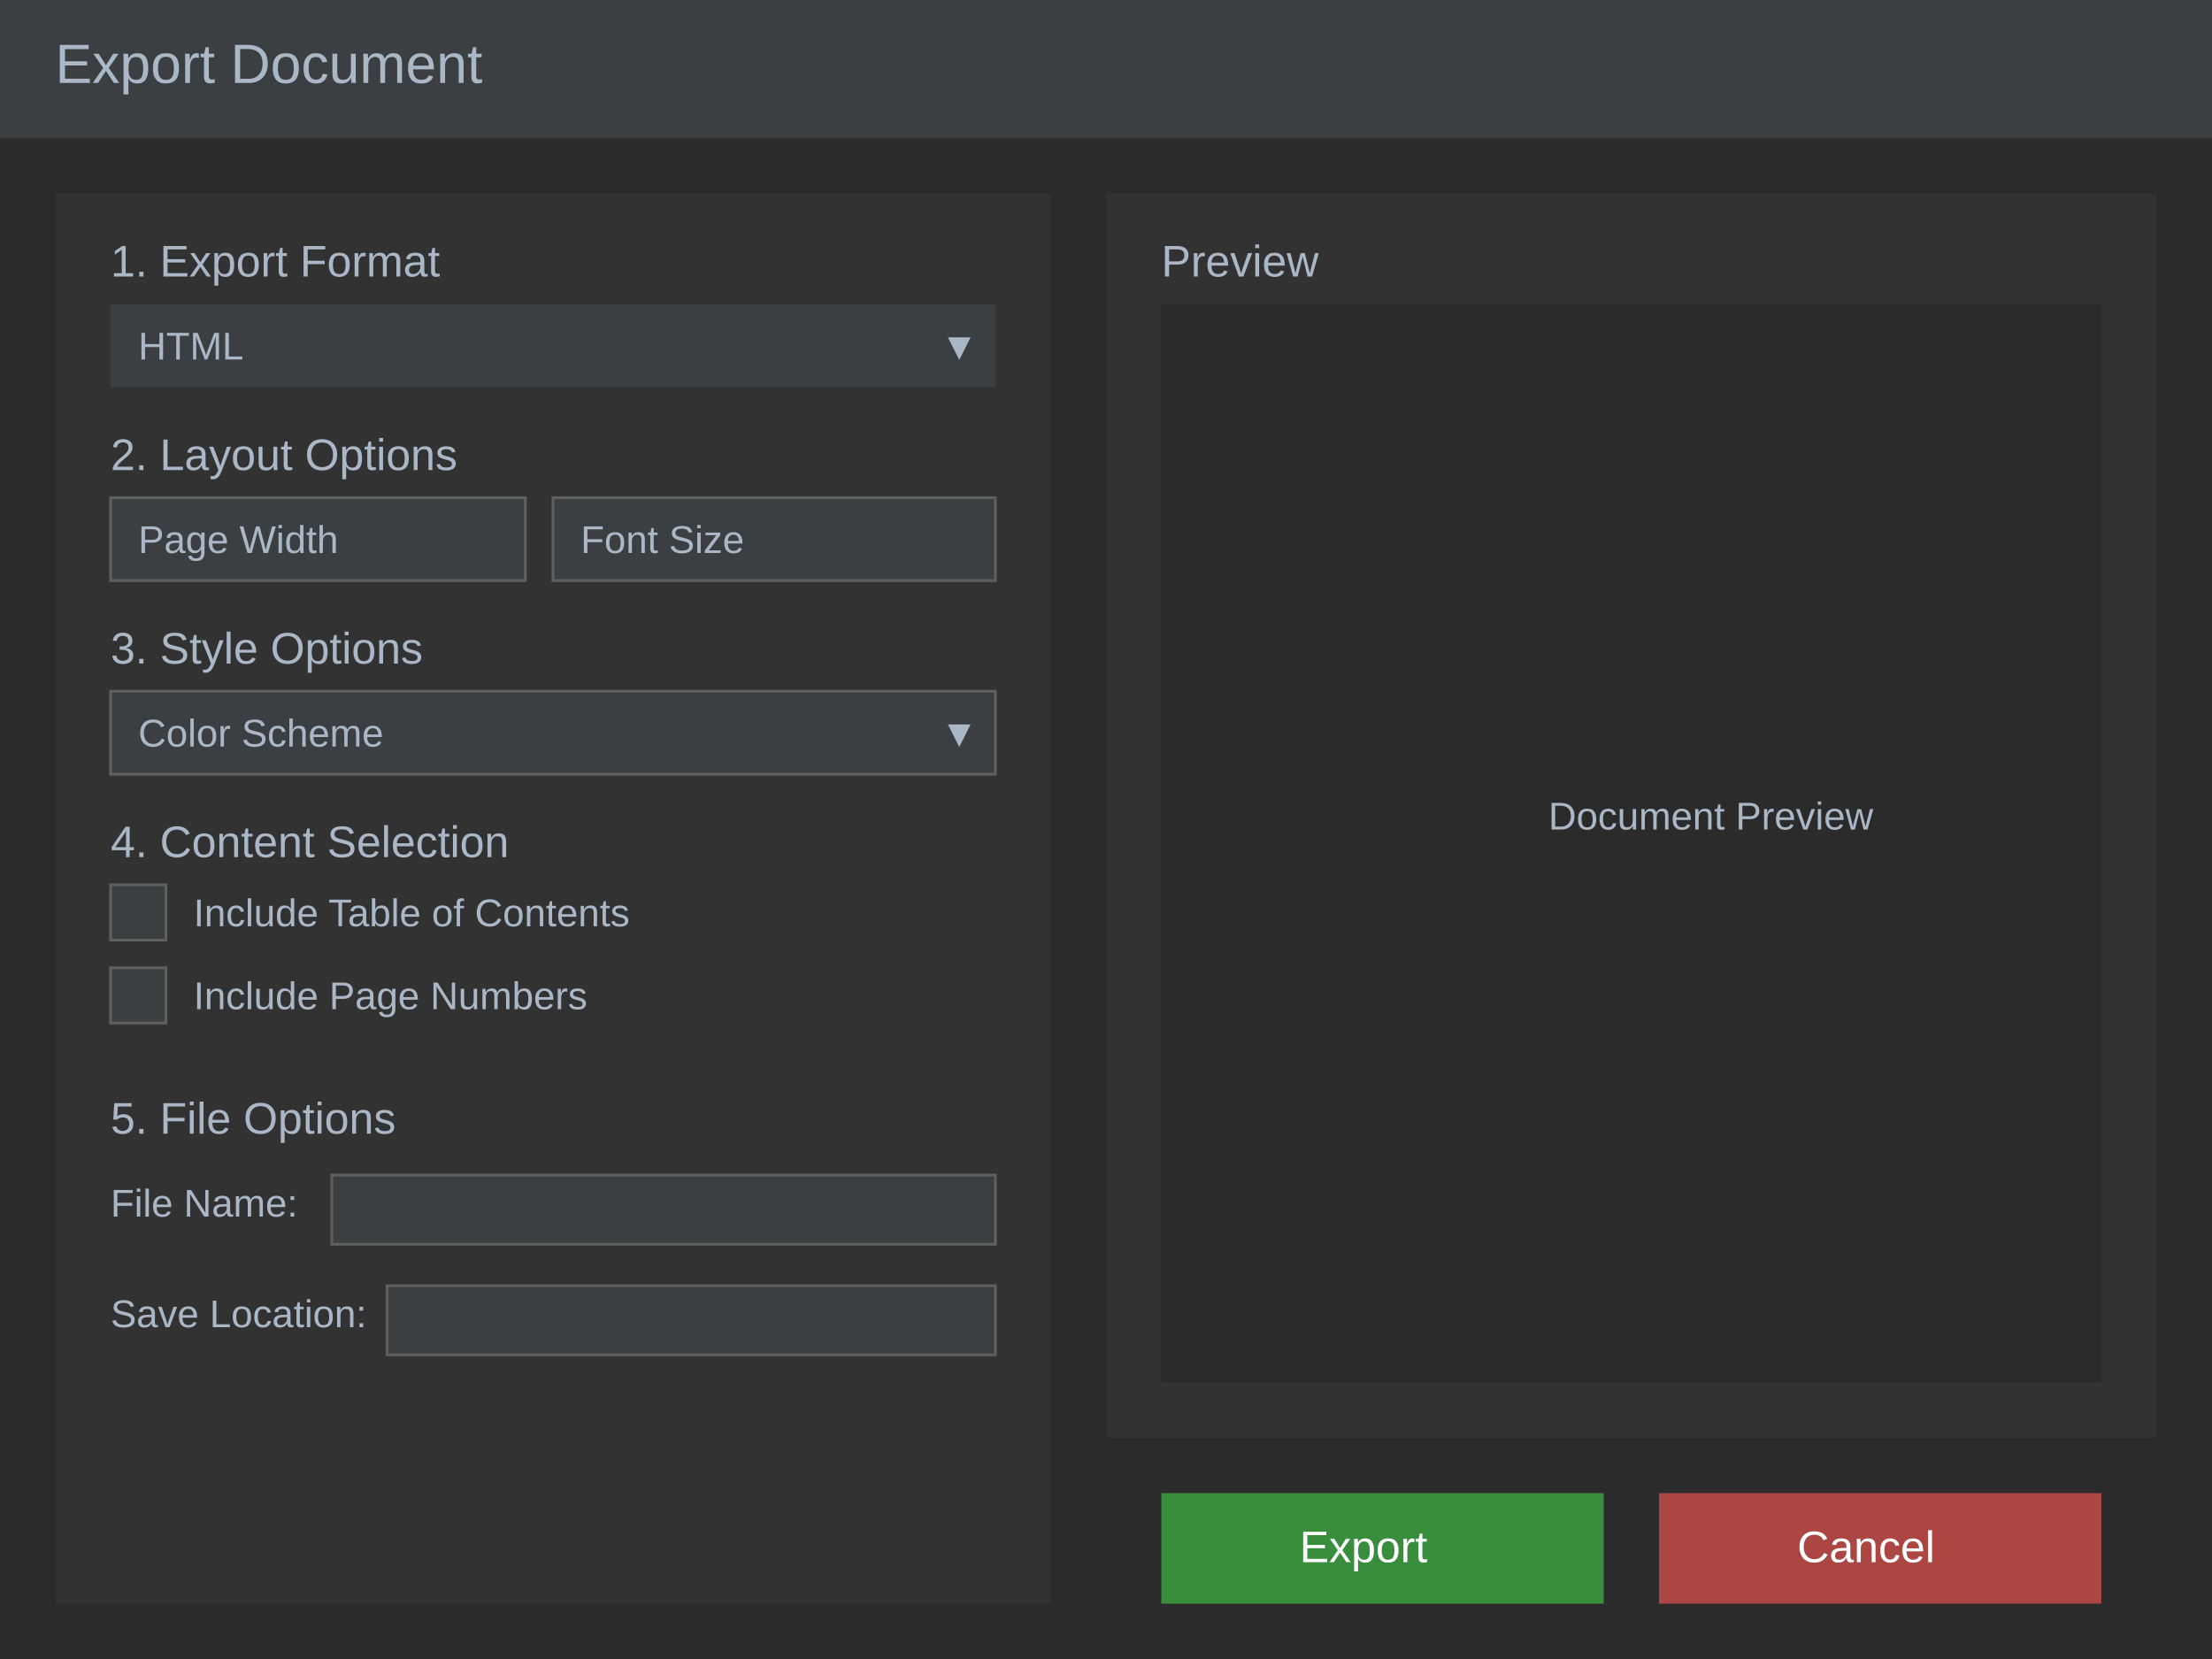
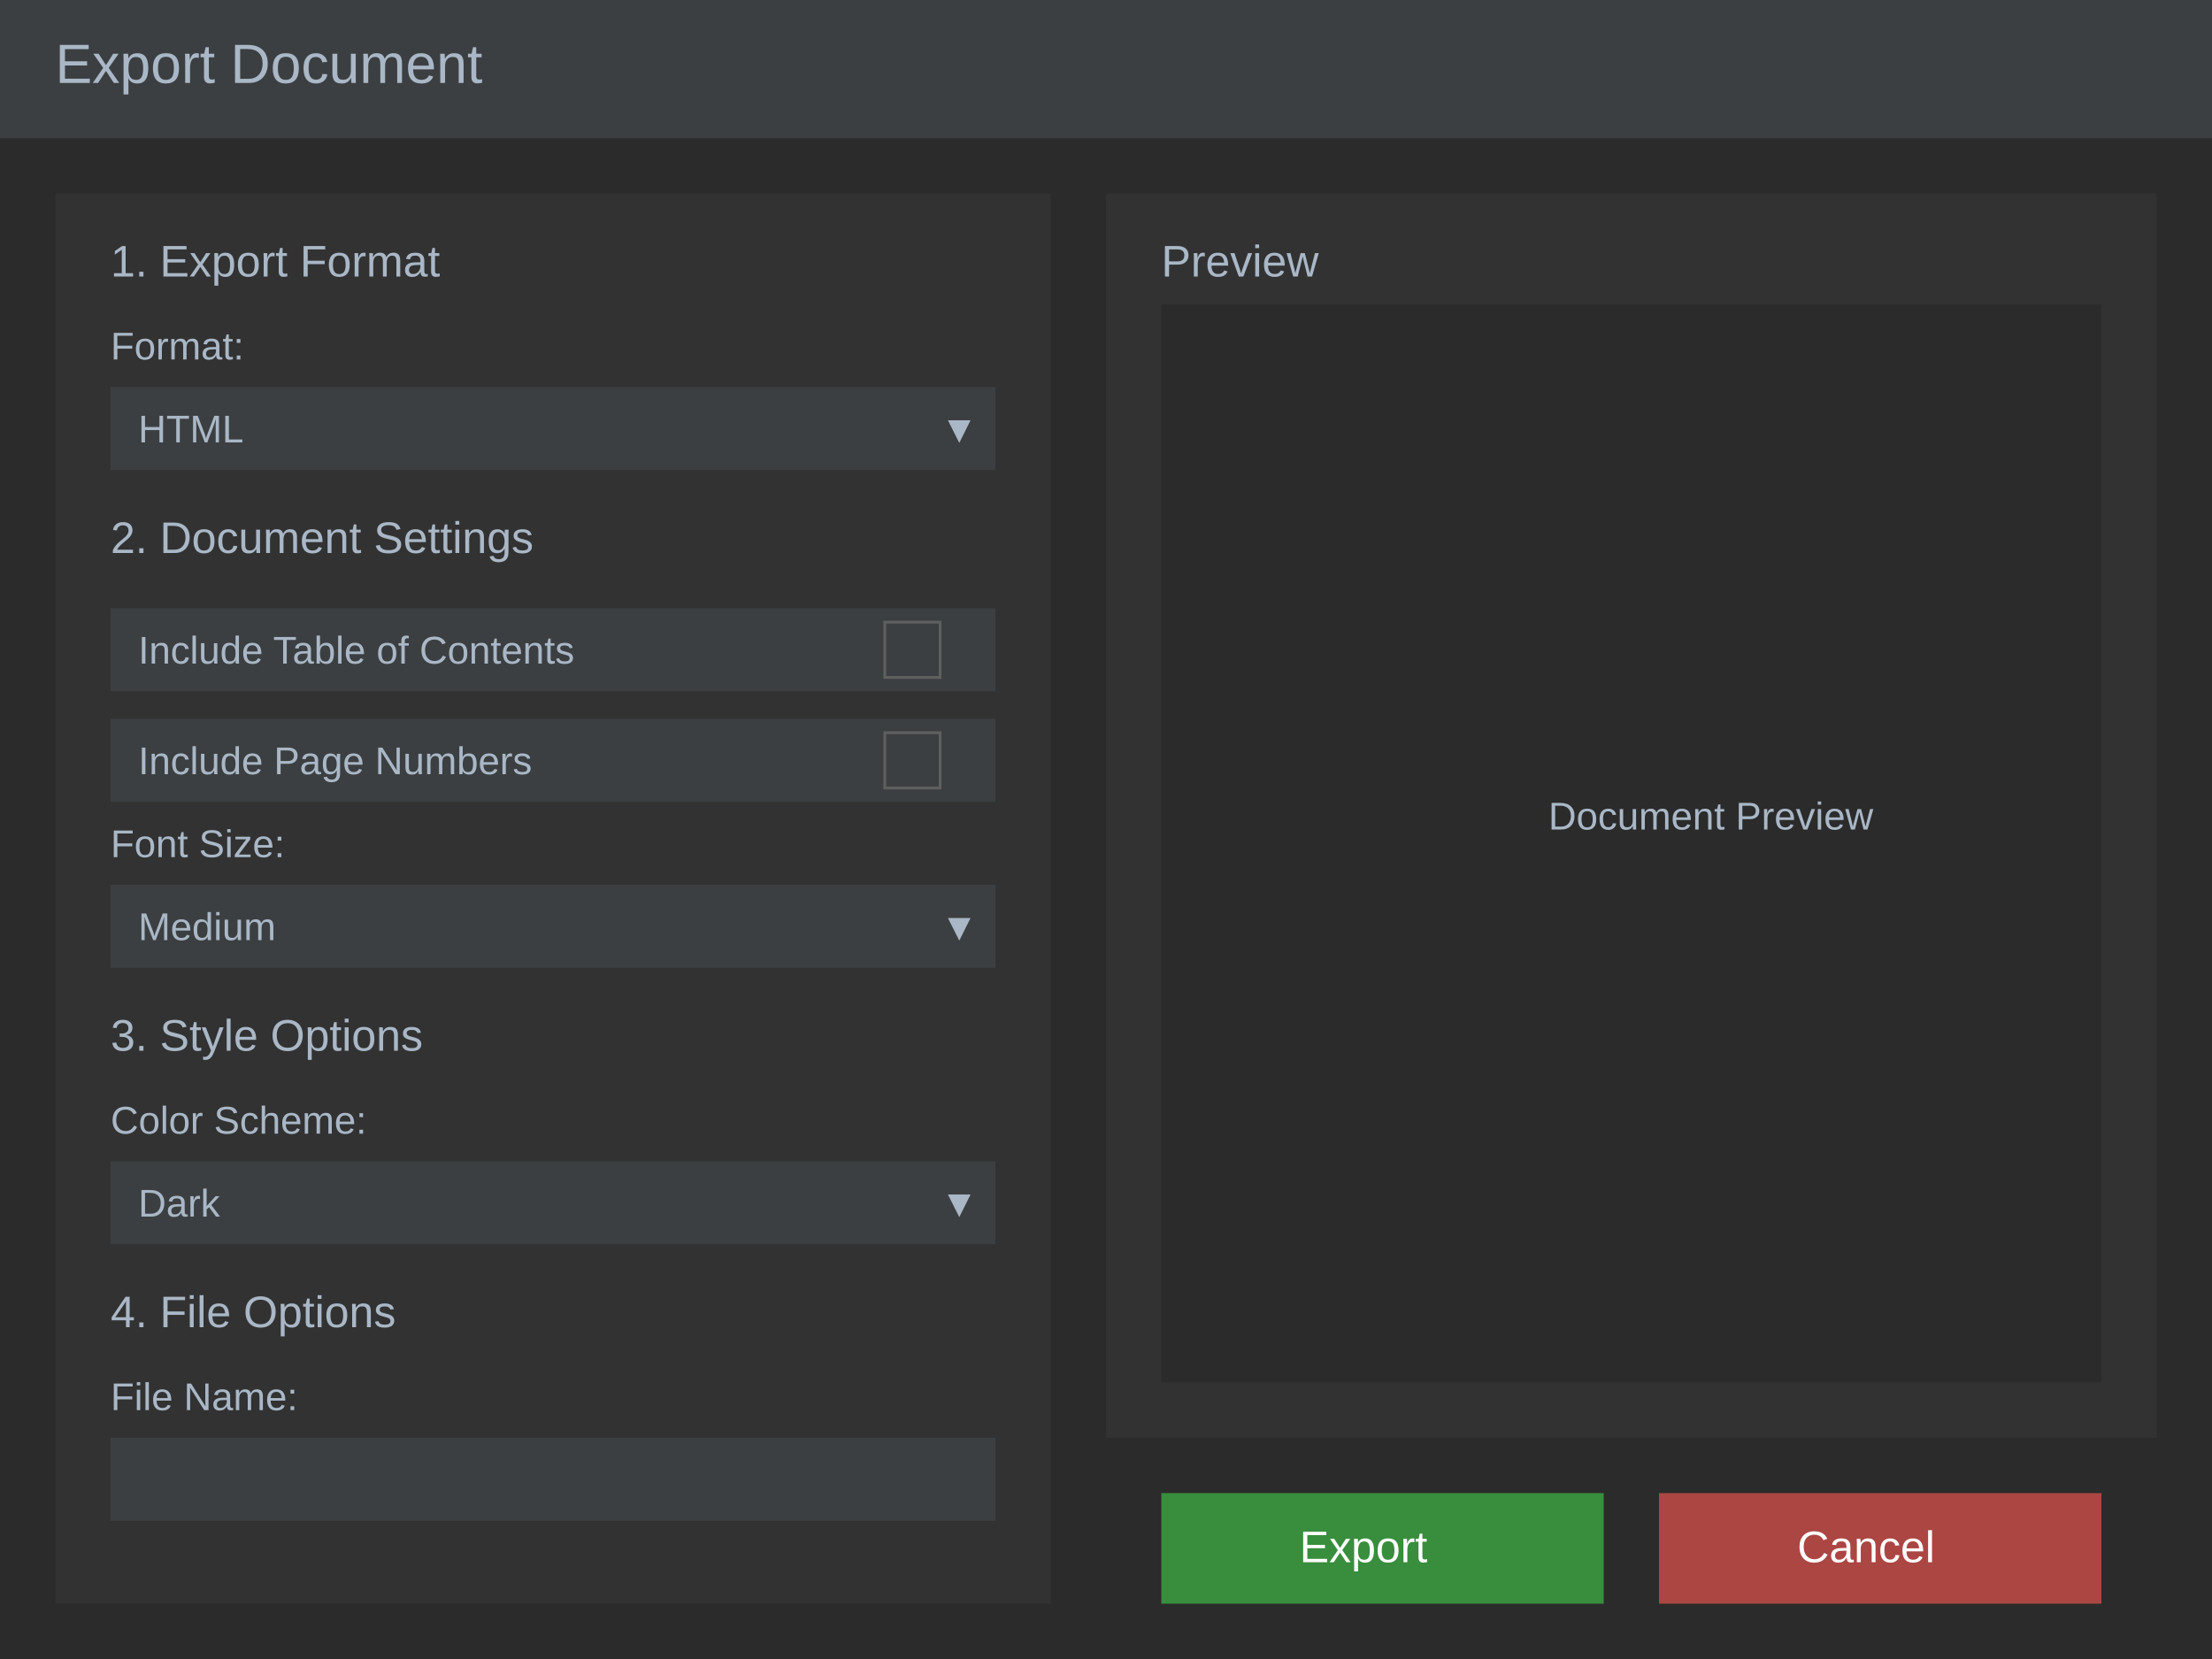
<svg xmlns="http://www.w3.org/2000/svg" viewBox="0 0 800 600">
  <rect x="0" y="0" width="800" height="600" fill="#2b2b2b" />
  <rect x="0" y="0" width="800" height="50" fill="#3c3f41" />
  <text x="20" y="30" font-family="Arial" font-size="20" fill="#a9b7c6">Export Document</text>
  <rect x="20" y="70" width="360" height="510" fill="#323232" />
  <text x="40" y="100" font-family="Arial" font-size="16" fill="#a9b7c6">1. Export Format</text>
-   <rect x="40" y="110" width="320" height="30" fill="#3c3f41" />
-   <text x="50" y="130" font-family="Arial" font-size="14" fill="#a9b7c6">HTML</text>
-   <text x="340" y="130" font-family="Arial" font-size="14" fill="#a9b7c6">▼</text>
-   <text x="40" y="170" font-family="Arial" font-size="16" fill="#a9b7c6">2. Layout Options</text>
-   <rect x="40" y="180" width="150" height="30" fill="#3c3f41" stroke="#5e6060" />
-   <text x="50" y="200" font-family="Arial" font-size="14" fill="#a9b7c6">Page Width</text>
-   <rect x="200" y="180" width="160" height="30" fill="#3c3f41" stroke="#5e6060" />
-   <text x="210" y="200" font-family="Arial" font-size="14" fill="#a9b7c6">Font Size</text>
-   <text x="40" y="240" font-family="Arial" font-size="16" fill="#a9b7c6">3. Style Options</text>
-   <rect x="40" y="250" width="320" height="30" fill="#3c3f41" stroke="#5e6060" />
-   <text x="50" y="270" font-family="Arial" font-size="14" fill="#a9b7c6">Color Scheme</text>
-   <text x="340" y="270" font-family="Arial" font-size="14" fill="#a9b7c6">▼</text>
-   <text x="40" y="310" font-family="Arial" font-size="16" fill="#a9b7c6">4. Content Selection</text>
-   <rect x="40" y="320" width="20" height="20" fill="#3c3f41" stroke="#5e6060" />
-   <text x="70" y="335" font-family="Arial" font-size="14" fill="#a9b7c6">Include Table of Contents</text>
-   <rect x="40" y="350" width="20" height="20" fill="#3c3f41" stroke="#5e6060" />
-   <text x="70" y="365" font-family="Arial" font-size="14" fill="#a9b7c6">Include Page Numbers</text>
-   <text x="40" y="410" font-family="Arial" font-size="16" fill="#a9b7c6">5. File Options</text>
-   <text x="40" y="440" font-family="Arial" font-size="14" fill="#a9b7c6">File Name:</text>
-   <rect x="120" y="425" width="240" height="25" fill="#3c3f41" stroke="#5e6060" />
-   <text x="40" y="480" font-family="Arial" font-size="14" fill="#a9b7c6">Save Location:</text>
-   <rect x="140" y="465" width="220" height="25" fill="#3c3f41" stroke="#5e6060" />
+   <text x="40" y="130" font-family="Arial" font-size="14" fill="#a9b7c6">Format:</text>
+   <rect x="40" y="140" width="320" height="30" fill="#3c3f41" />
+   <text x="50" y="160" font-family="Arial" font-size="14" fill="#a9b7c6">HTML</text>
+   <text x="340" y="160" font-family="Arial" font-size="14" fill="#a9b7c6">▼</text>
+   <text x="40" y="200" font-family="Arial" font-size="16" fill="#a9b7c6">2. Document Settings</text>
+   <rect x="40" y="220" width="320" height="30" fill="#3c3f41" />
+   <text x="50" y="240" font-family="Arial" font-size="14" fill="#a9b7c6">Include Table of Contents</text>
+   <rect x="320" y="225" width="20" height="20" fill="#3c3f41" stroke="#5e6060" />
+   <rect x="40" y="260" width="320" height="30" fill="#3c3f41" />
+   <text x="50" y="280" font-family="Arial" font-size="14" fill="#a9b7c6">Include Page Numbers</text>
+   <rect x="320" y="265" width="20" height="20" fill="#3c3f41" stroke="#5e6060" />
+   <text x="40" y="310" font-family="Arial" font-size="14" fill="#a9b7c6">Font Size:</text>
+   <rect x="40" y="320" width="320" height="30" fill="#3c3f41" />
+   <text x="50" y="340" font-family="Arial" font-size="14" fill="#a9b7c6">Medium</text>
+   <text x="340" y="340" font-family="Arial" font-size="14" fill="#a9b7c6">▼</text>
+   <text x="40" y="380" font-family="Arial" font-size="16" fill="#a9b7c6">3. Style Options</text>
+   <text x="40" y="410" font-family="Arial" font-size="14" fill="#a9b7c6">Color Scheme:</text>
+   <rect x="40" y="420" width="320" height="30" fill="#3c3f41" />
+   <text x="50" y="440" font-family="Arial" font-size="14" fill="#a9b7c6">Dark</text>
+   <text x="340" y="440" font-family="Arial" font-size="14" fill="#a9b7c6">▼</text>
+   <text x="40" y="480" font-family="Arial" font-size="16" fill="#a9b7c6">4. File Options</text>
+   <text x="40" y="510" font-family="Arial" font-size="14" fill="#a9b7c6">File Name:</text>
+   <rect x="40" y="520" width="320" height="30" fill="#3c3f41" />
  <rect x="400" y="70" width="380" height="450" fill="#323232" />
  <text x="420" y="100" font-family="Arial" font-size="16" fill="#a9b7c6">Preview</text>
  <rect x="420" y="110" width="340" height="390" fill="#2b2b2b" />
  <text x="560" y="300" font-family="Arial" font-size="14" fill="#a9b7c6">Document Preview</text>
  <rect x="420" y="540" width="160" height="40" fill="#388e3c" />
  <text x="470" y="565" font-family="Arial" font-size="16" fill="#ffffff">Export</text>
  <rect x="600" y="540" width="160" height="40" fill="#ab4642" />
  <text x="650" y="565" font-family="Arial" font-size="16" fill="#ffffff">Cancel</text>
</svg>
